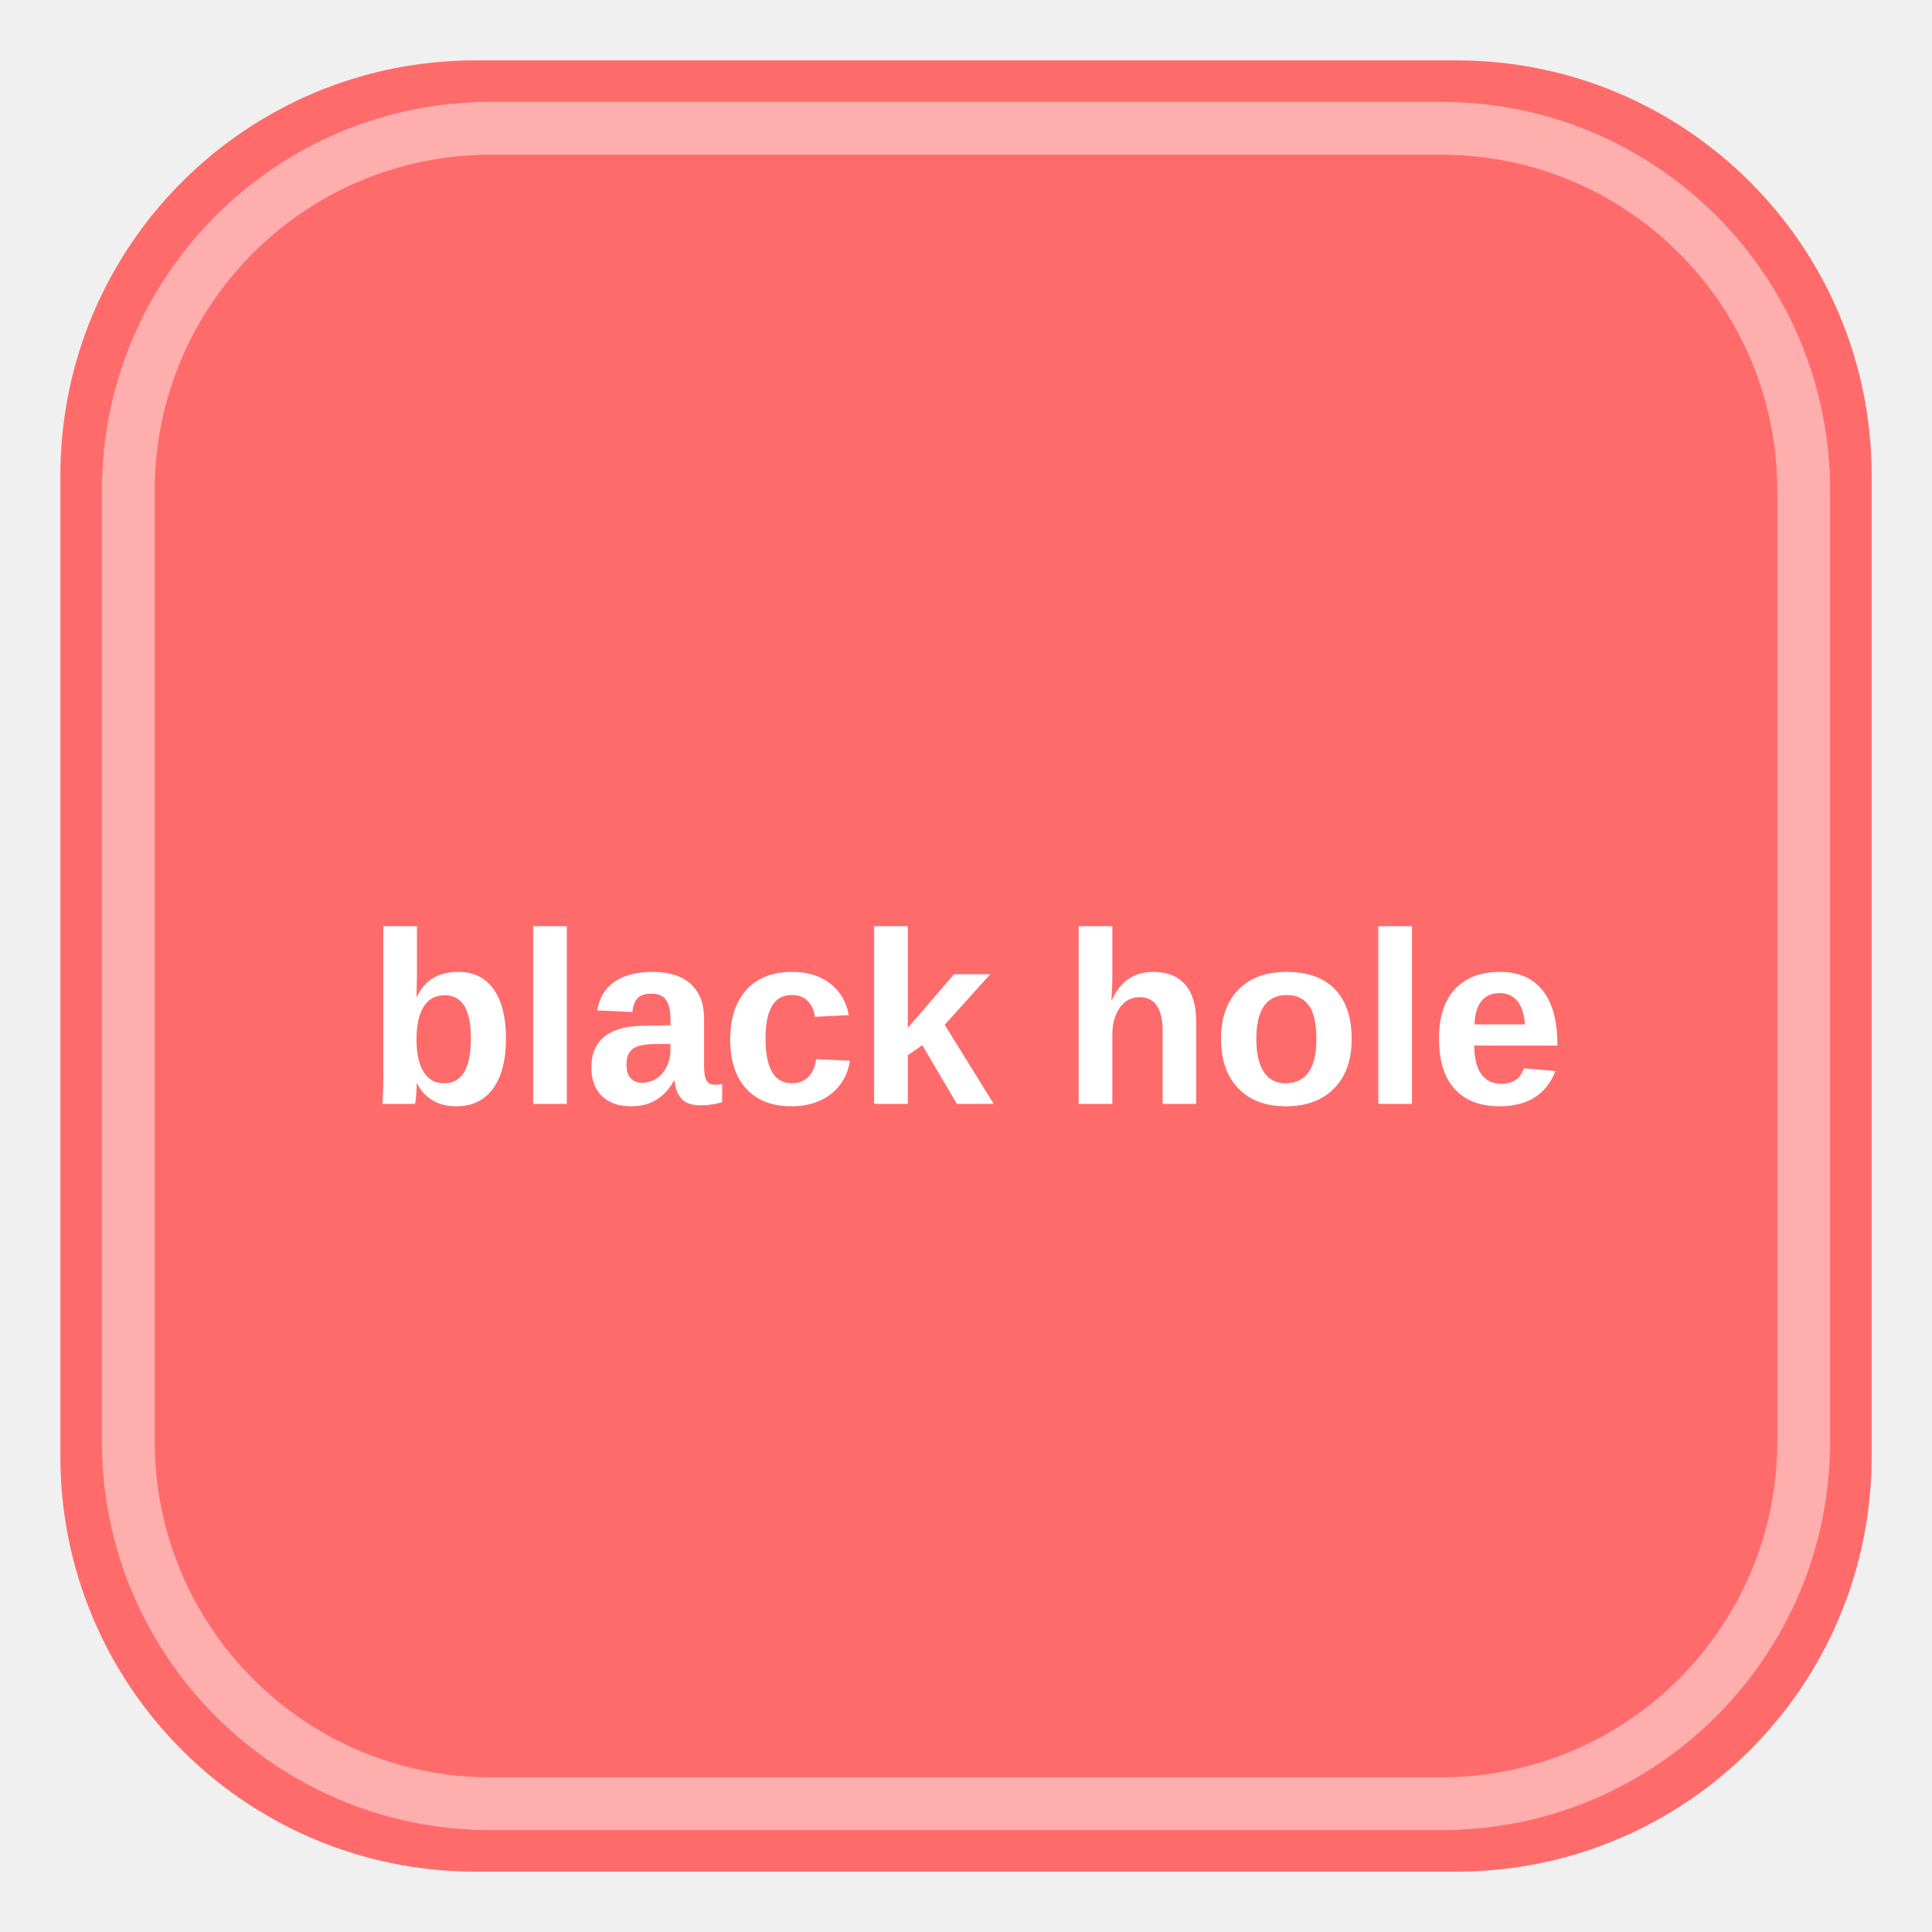
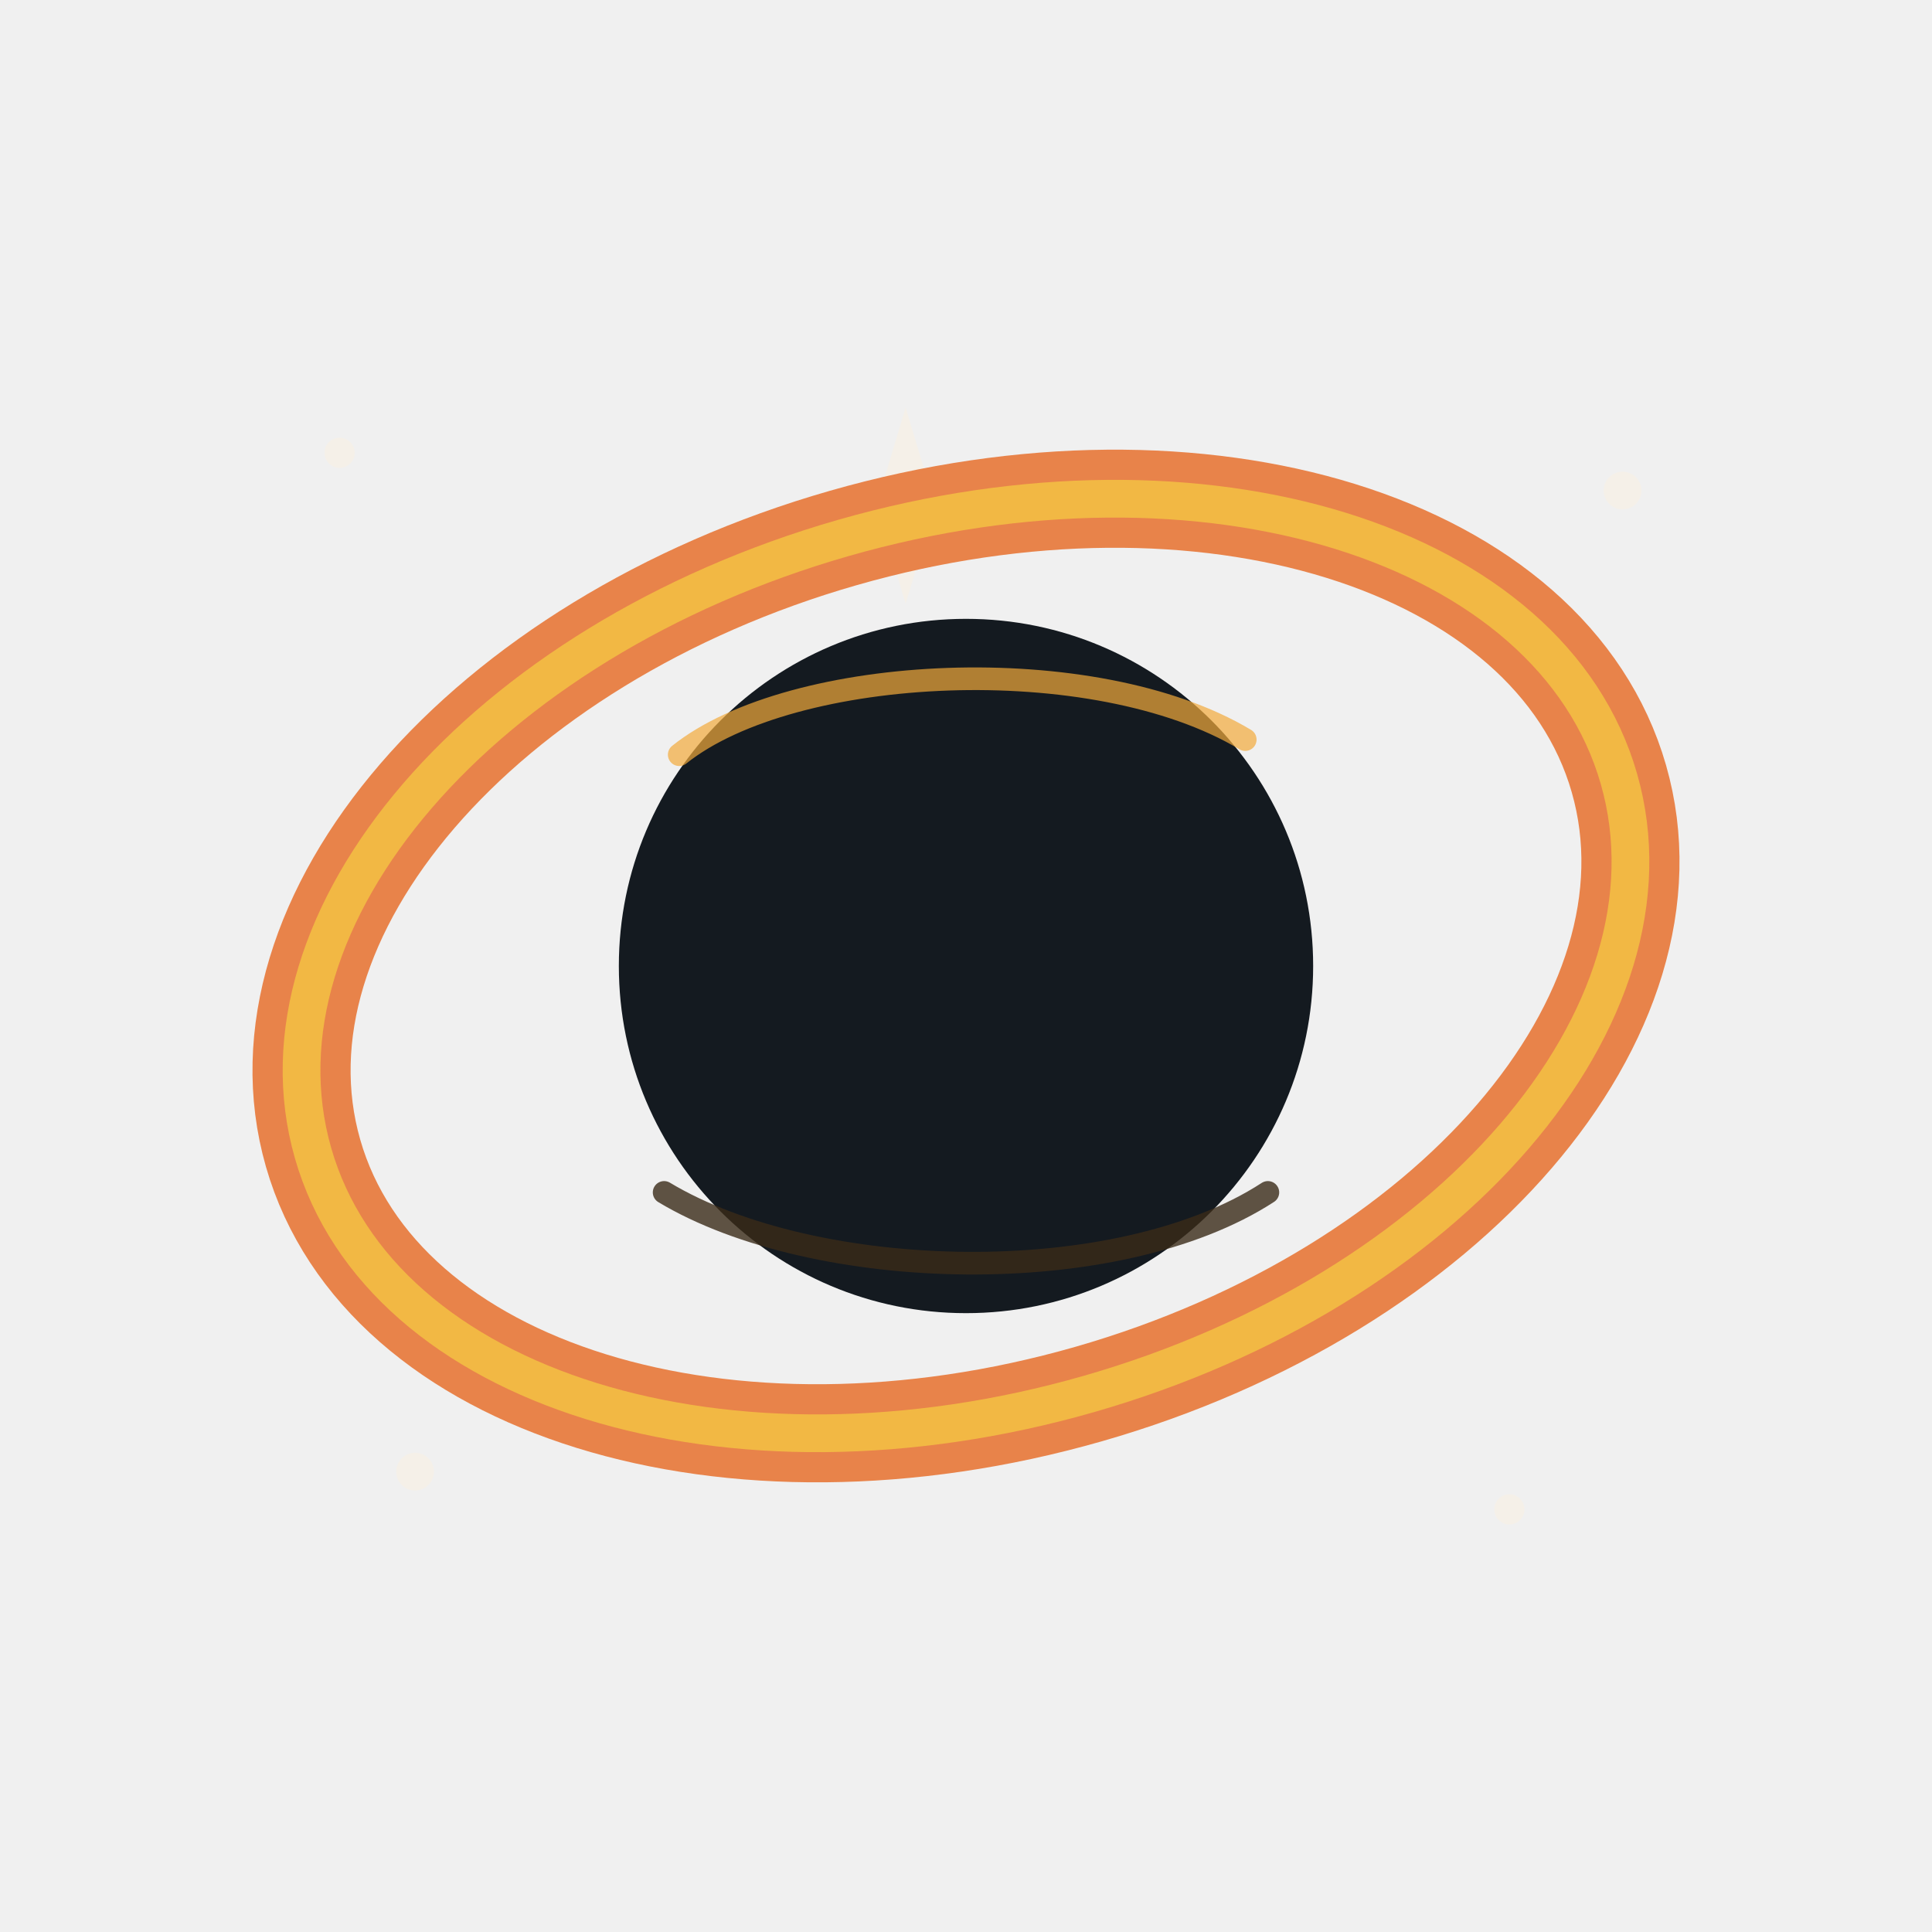
<svg xmlns="http://www.w3.org/2000/svg" width="512" height="512" viewBox="0 0 512 512">
-   <rect x="16" y="16" width="480" height="480" rx="110" fill="#FF6B6B" />
-   <rect x="34" y="34" width="444" height="444" rx="96" fill="none" stroke="rgba(255,255,255,0.45)" stroke-width="14" />
-   <text x="256" y="270" font-family="Arial, Helvetica, sans-serif" font-weight="bold" font-size="65" fill="#FFFFFF" text-anchor="middle" dominant-baseline="central">black hole</text>
+   <circle cx="90" cy="120" r="4" fill="#F5F0E8" />
+   <circle cx="430" cy="130" r="5" fill="#F5F0E8" />
+   <circle cx="400" cy="400" r="4" fill="#F5F0E8" />
+   <circle cx="110" cy="390" r="5" fill="#F5F0E8" />
+   <path d="M240 108 L246 128 L266 134 L246 140 L240 160 L234 140 L214 134 L234 128 Z" fill="#F5F0E8" />
+   <ellipse cx="256" cy="256" rx="180" ry="118" fill="none" stroke="#E8834A" stroke-width="26" transform="rotate(-16 256 256)" />
+   <ellipse cx="256" cy="256" rx="180" ry="118" fill="none" stroke="#F5C542" stroke-width="10" transform="rotate(-16 256 256)" opacity="0.8" />
+   <circle cx="256" cy="256" r="92" fill="#141A20" />
+   <path d="M180 200 C210 176 290 172 330 196" stroke="#F2A93B" stroke-width="6" fill="none" stroke-linecap="round" stroke-linejoin="round" opacity="0.7" />
+   <path d="M176 316 C216 340 296 342 336 316" stroke="#3A2A18" stroke-width="6" fill="none" stroke-linecap="round" stroke-linejoin="round" opacity="0.8" />
</svg>
